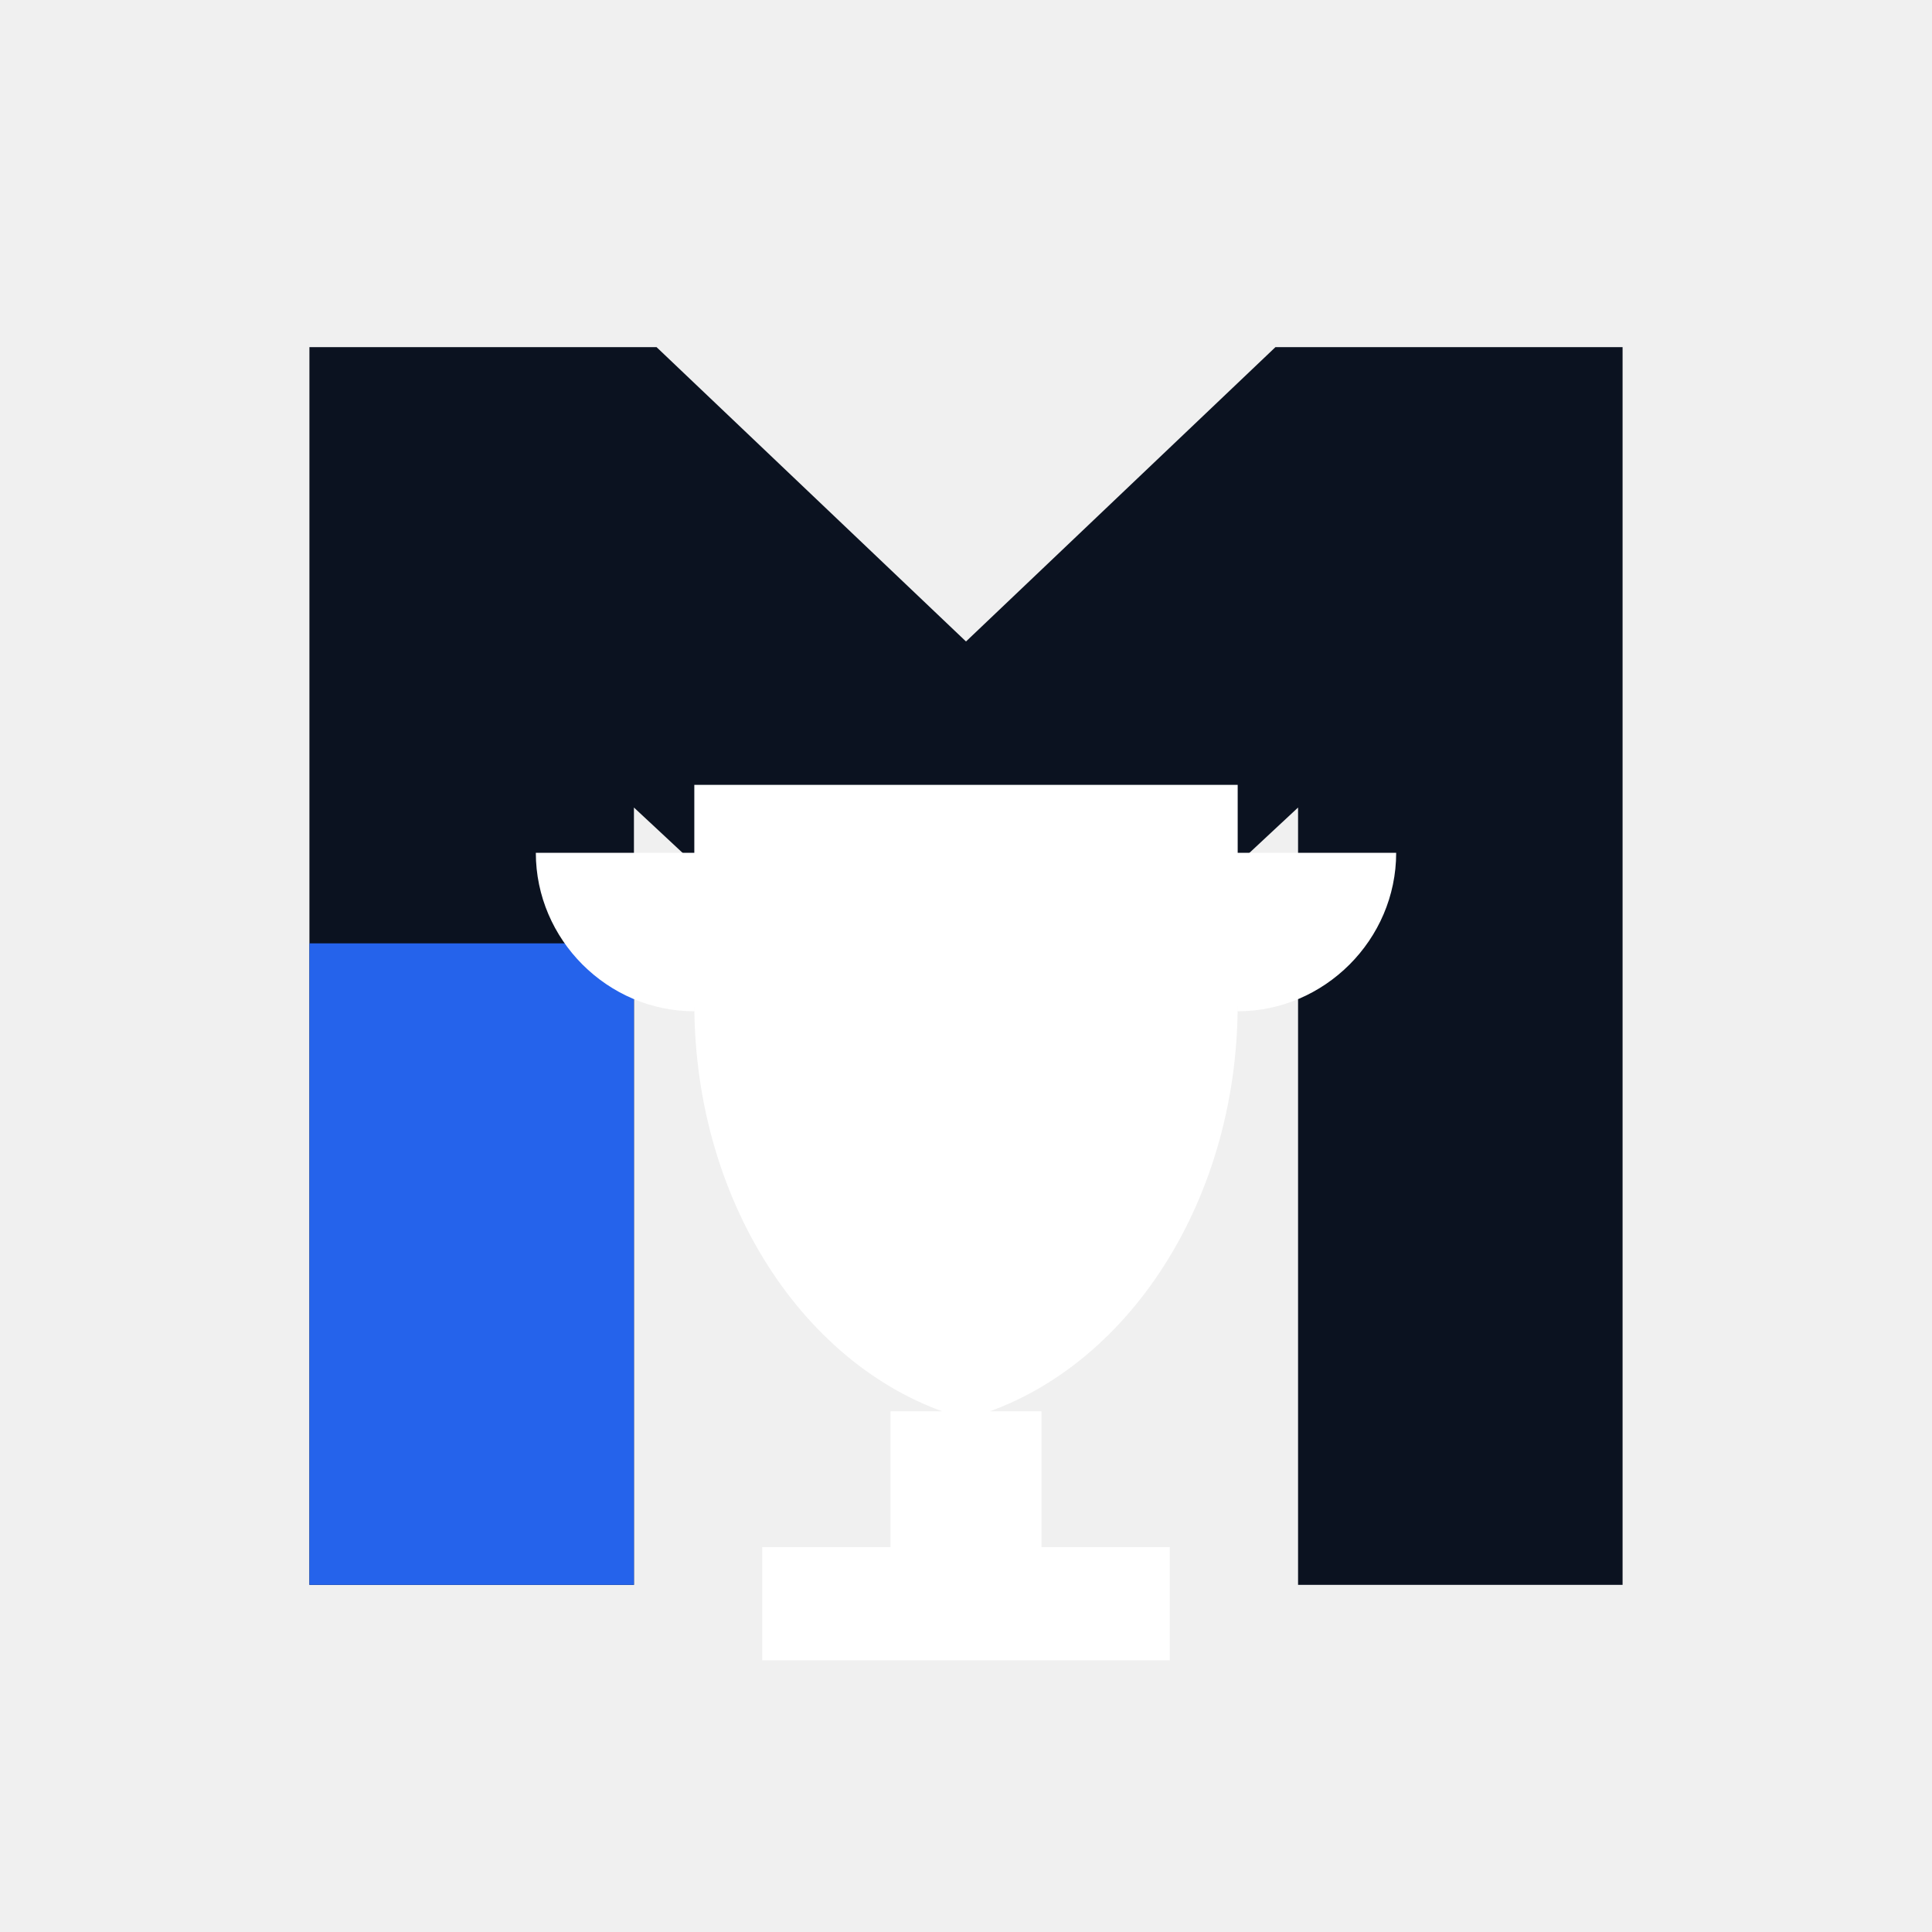
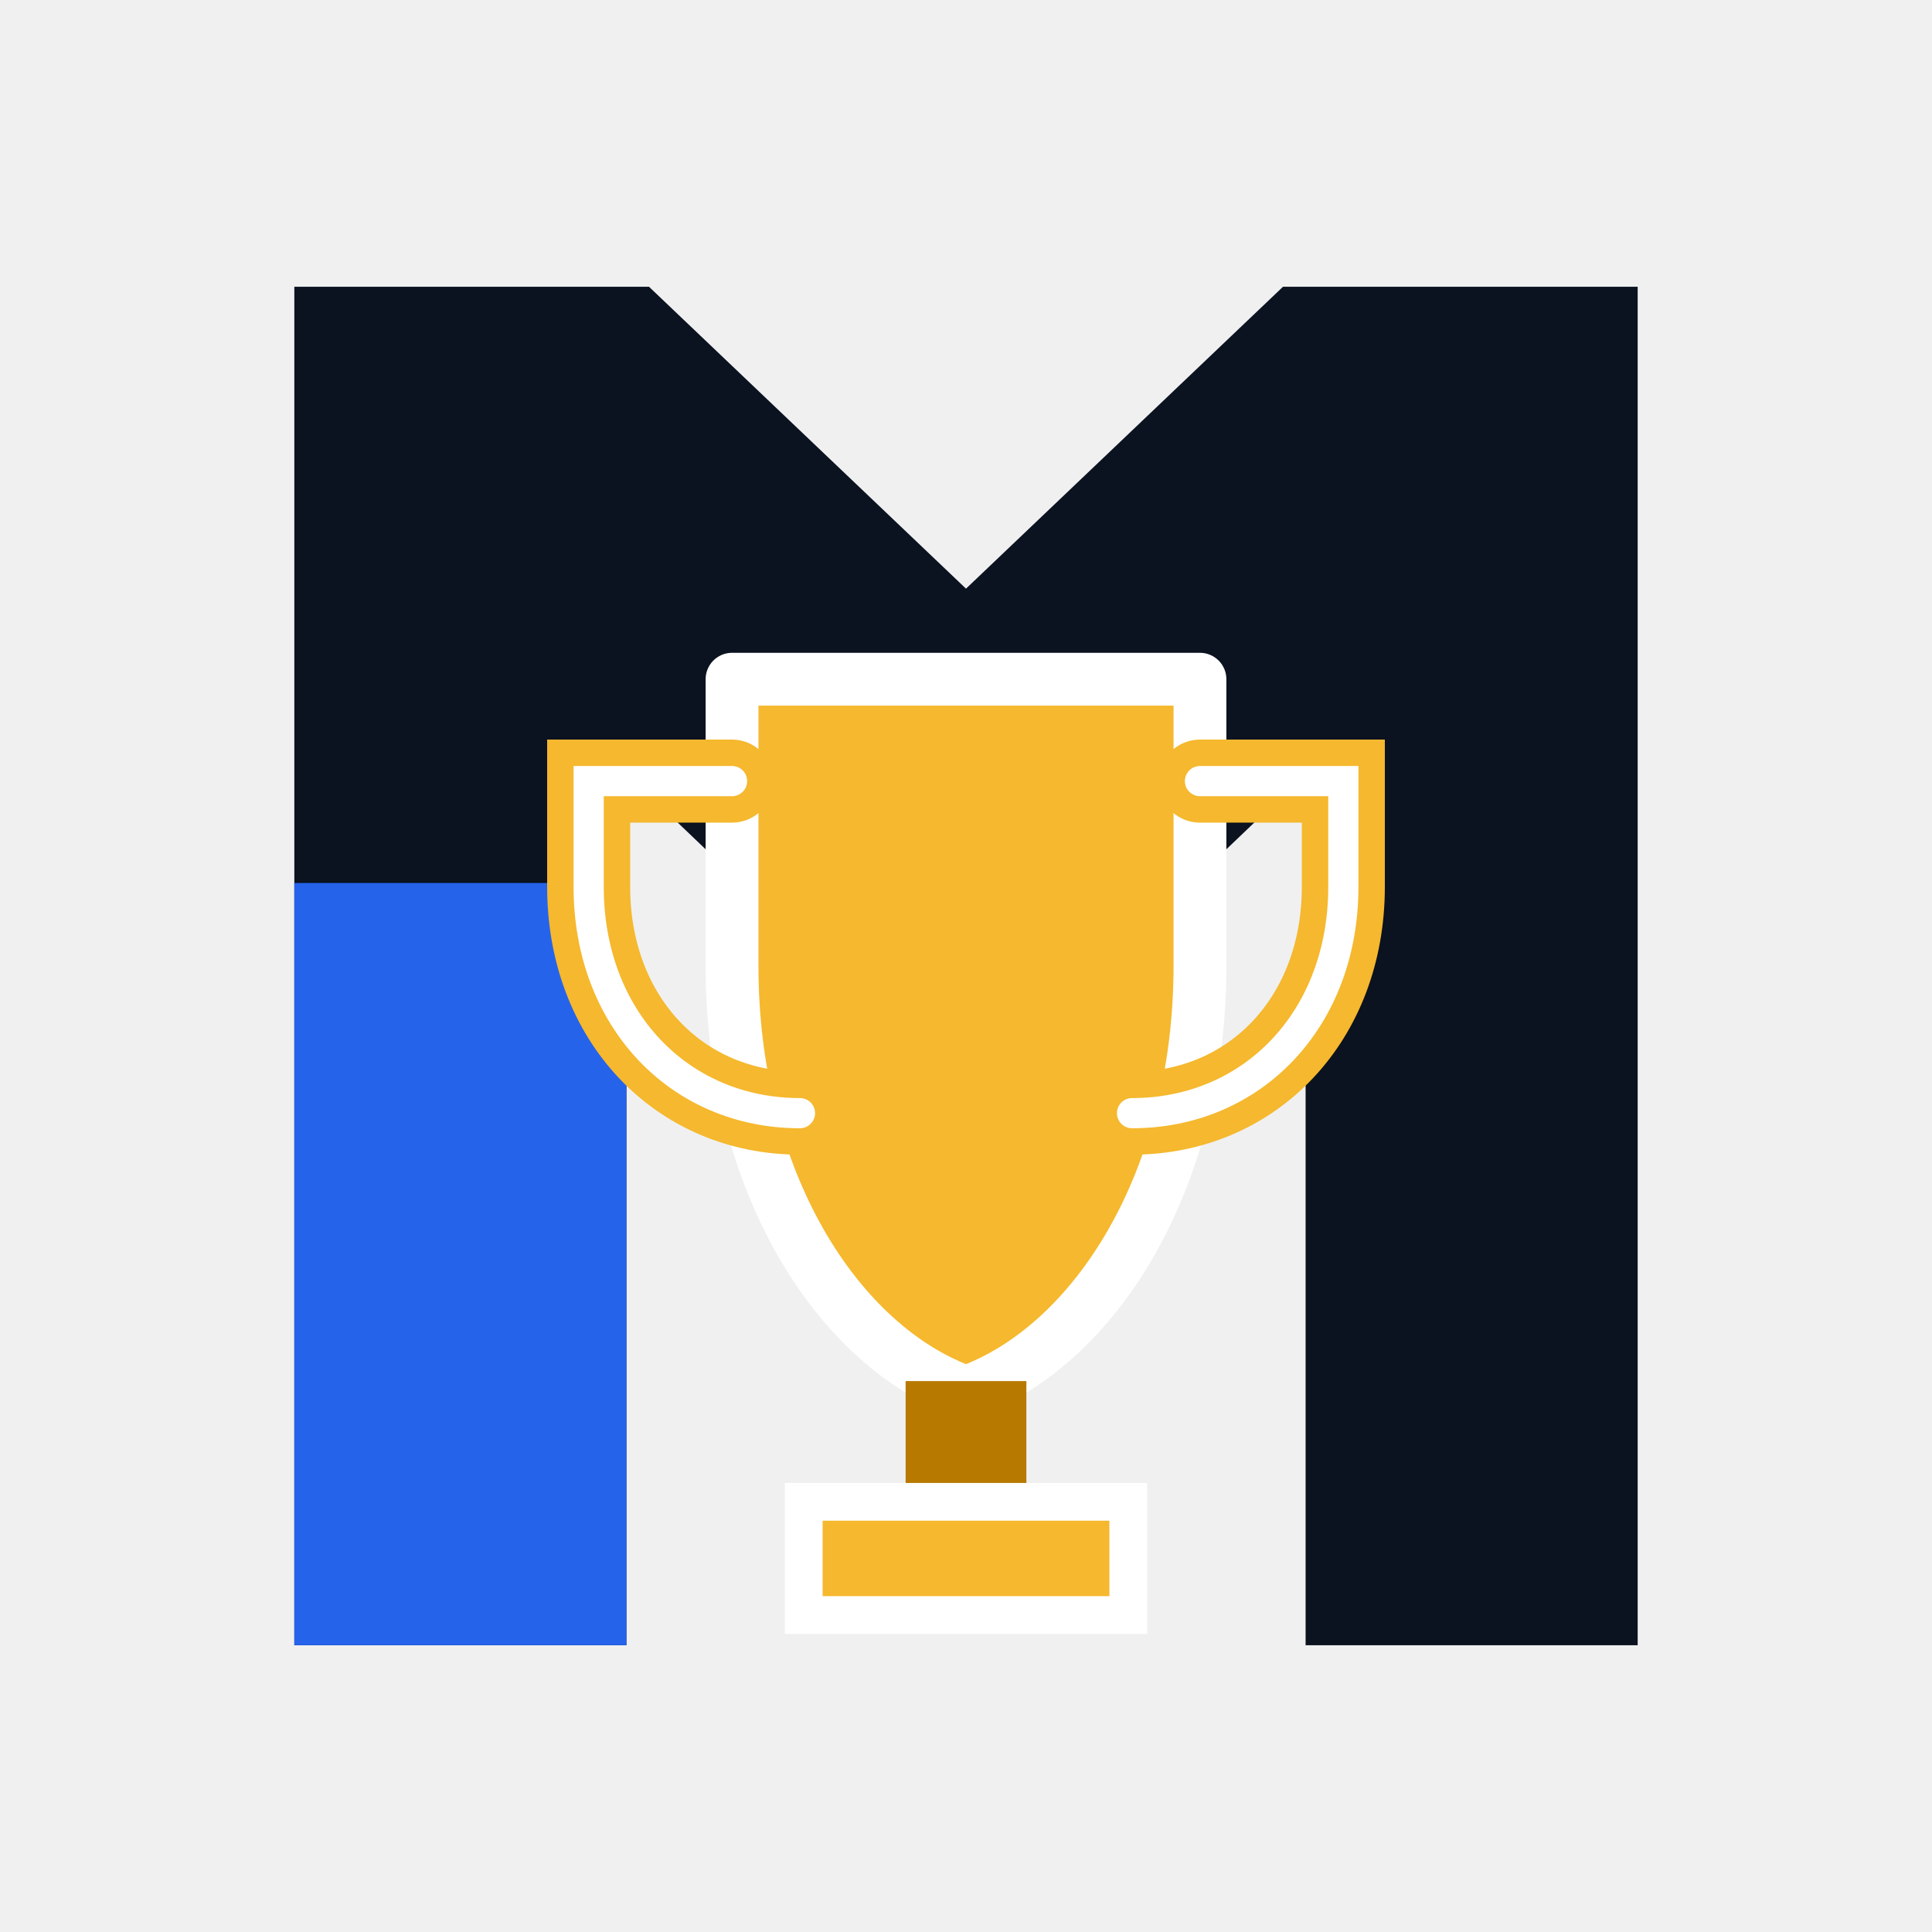
<svg xmlns="http://www.w3.org/2000/svg" viewBox="0 0 512 512">
-   <path fill="#0B1220" d="M82 92h92l82 78 82-78h92v328h-86V214l-88 82-88-82v206H82z" />
-   <path fill="#2563EB" d="M82 250h86v170H82z" />
-   <path fill="#fff" d="M184 208h144v58c0 54-31 99-72 110-41-11-72-56-72-110v-58zm-42 18h42v42c-23 0-42-19-42-42zm186 0h42c0 23-19 42-42 42v-42zM236 374h40v36h-40zm-34 36h108v30H202z" />
+   <path fill="#0B1220" d="M78 76h94l84 80 84-80h94v360h-88V205l-90 86-90-86v231H78z" />
+   <path fill="#2563EB" d="M78 234h88v202H78z" />
+   <path fill="#F5B82E" stroke="#fff" stroke-width="14" stroke-linejoin="round" d="M194 180h124v76c0 57-28 101-62 113-34-12-62-56-62-113z" />
+   <path fill="none" stroke="#F5B82E" stroke-width="22" stroke-linecap="round" d="M194 207h-38v28c0 35 24 60 56 60M318 207h38v28c0 35-24 60-56 60" />
+   <path fill="none" stroke="#fff" stroke-width="8" stroke-linecap="round" d="M194 207h-38v28c0 35 24 60 56 60M318 207h38v28c0 35-24 60-56 60" />
+   <path fill="#B77900" d="M240 366h32v38h-32z" />
+   <path fill="#F5B82E" stroke="#fff" stroke-width="10" d="M213 398h86v30h-86z" />
</svg>
